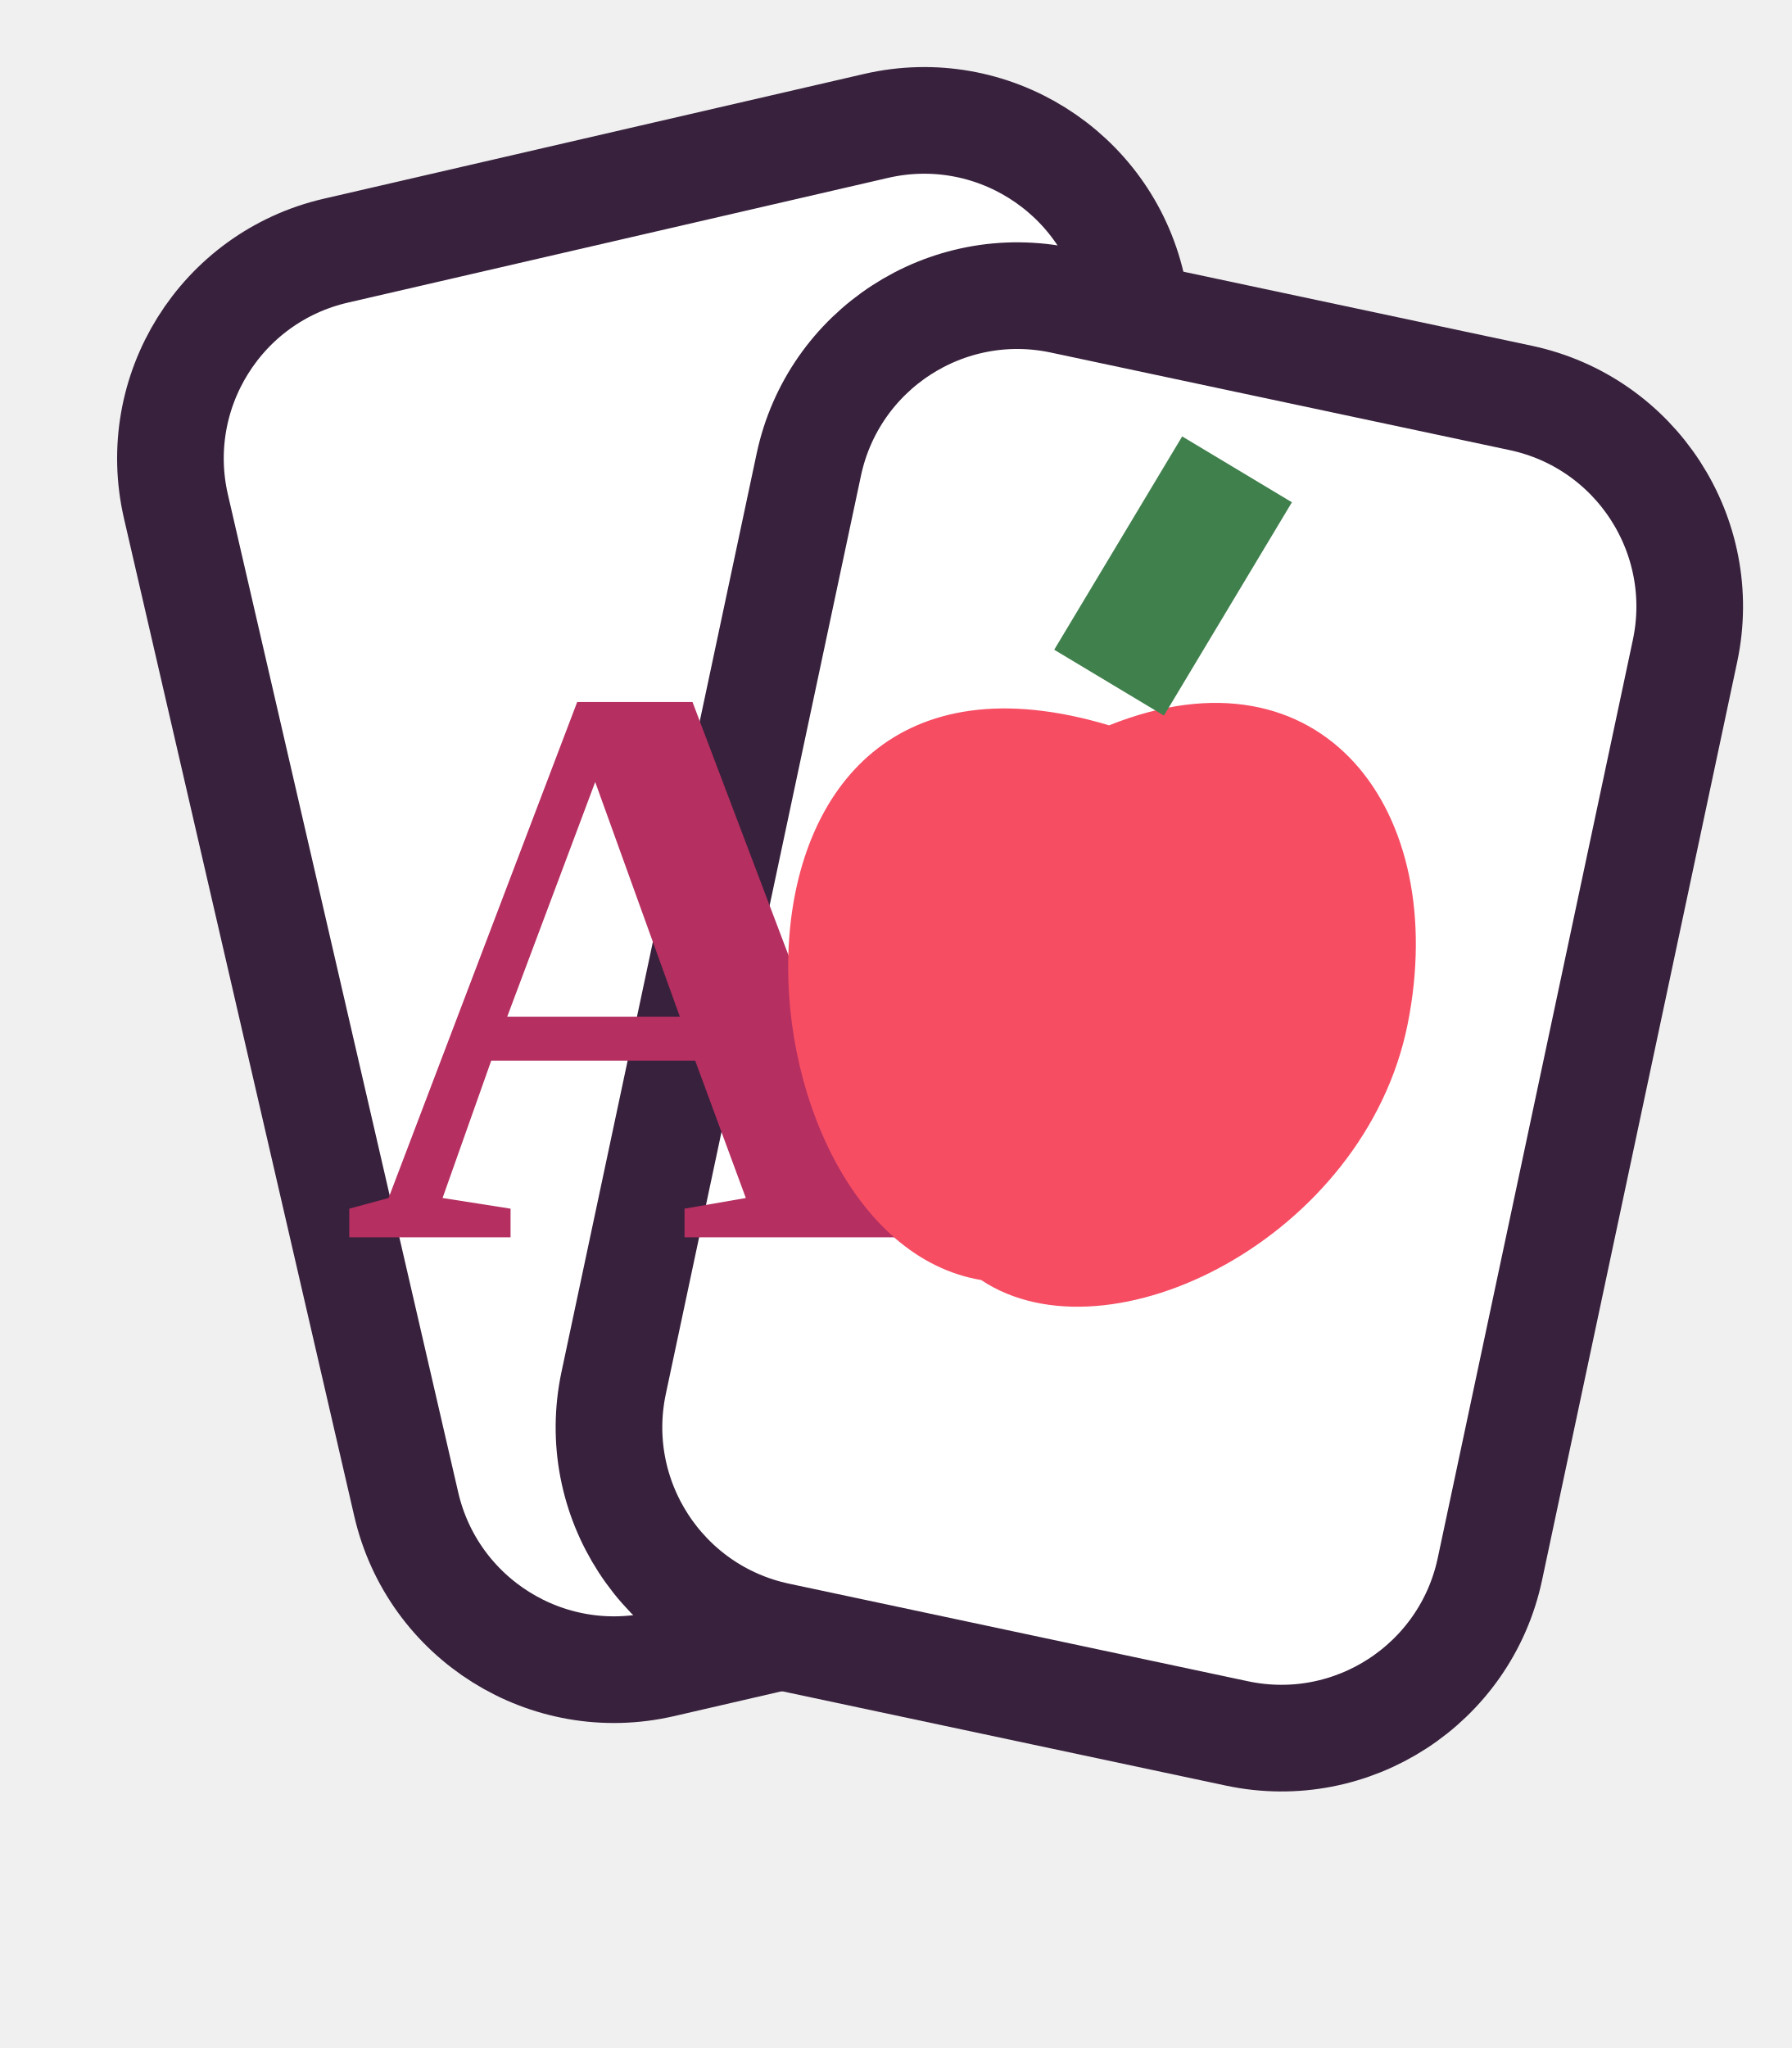
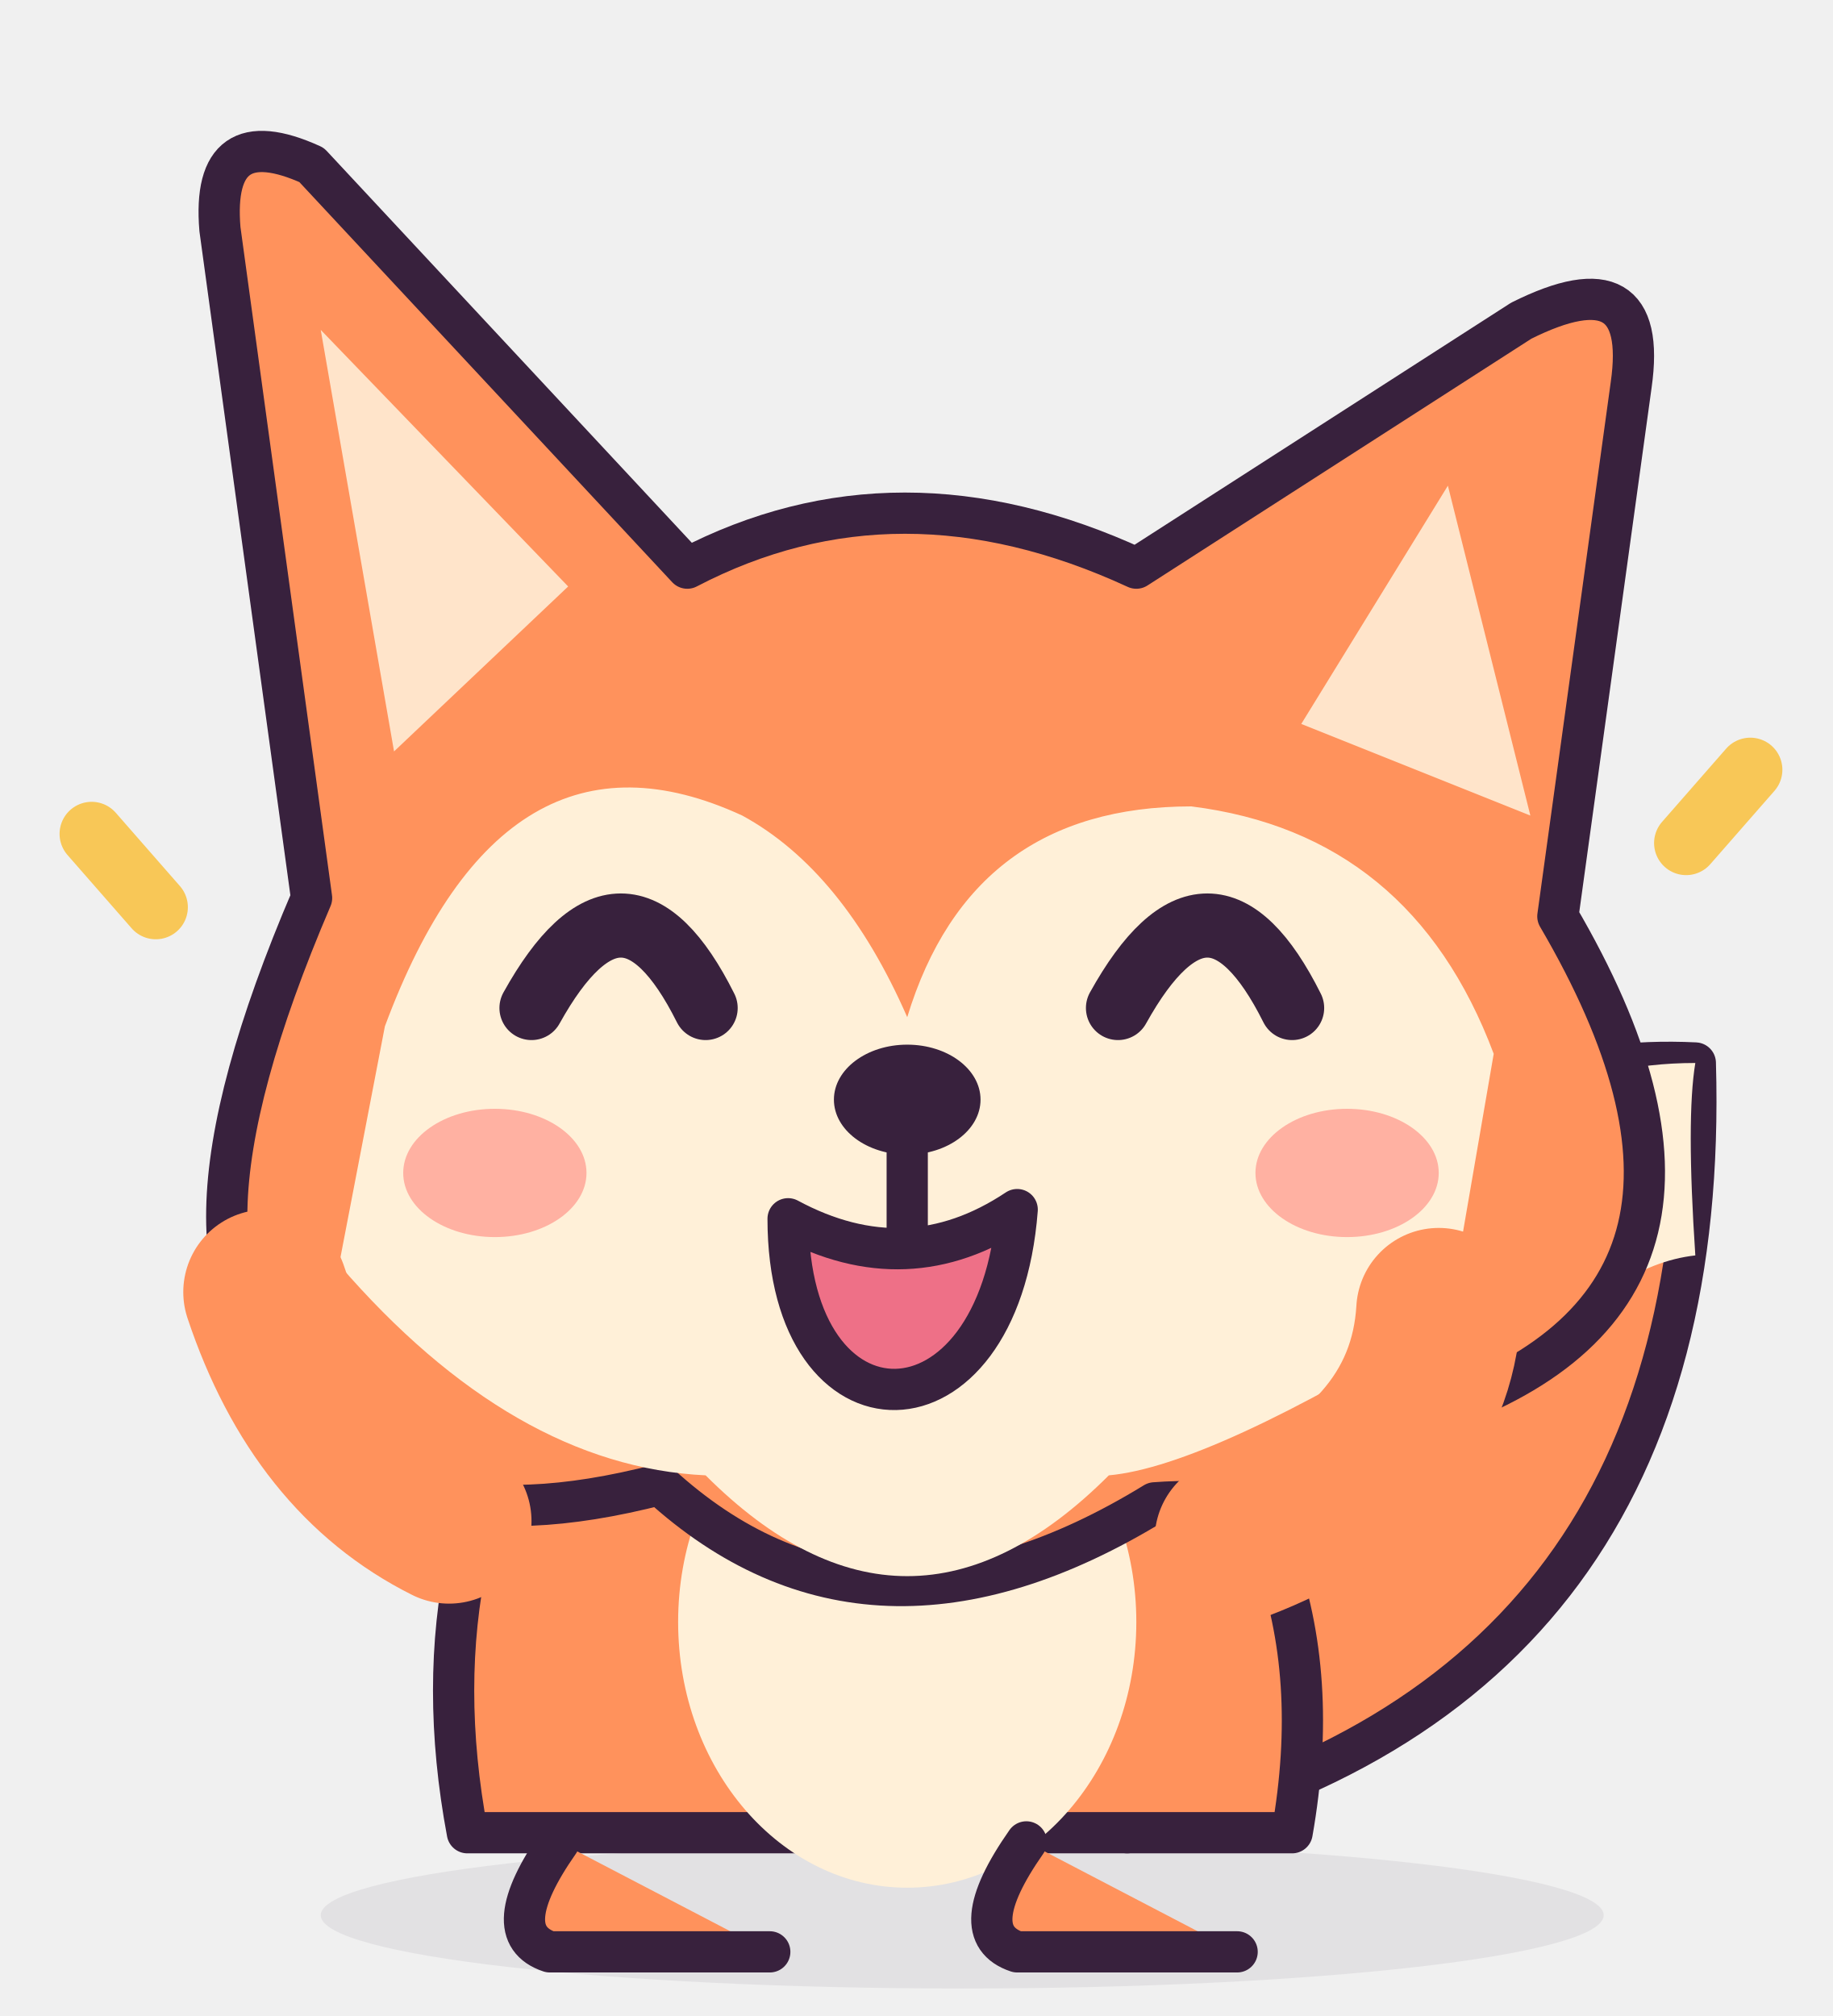
- <svg xmlns="http://www.w3.org/2000/svg" class="brand-mark" viewBox="0 0 42 48" aria-hidden="true">
-   <g stroke="#38213d" stroke-width="2.5">
-     <rect x="3" y="7" width="23" height="34" rx="5" transform="rotate(-13 3 7)" fill="#fff" />
-     <rect x="20" y="6" width="21" height="32" rx="5" transform="rotate(12 20 6)" fill="#fff" />
+ <svg xmlns="http://www.w3.org/2000/svg" class="fox" viewBox="0 0 200 220" fill="none" stroke="#38213d" stroke-width="4.5" stroke-linecap="round" stroke-linejoin="round" aria-hidden="true">
+   <ellipse cx="105" cy="209" rx="70" ry="8" fill="#38213d12" stroke="none" />
+   <path d="M129 168q15-54 56-52 2 69-62 84" fill="#ff925c" />
+   <path d="M167 149q9-11 18-12-1-15 0-21-20 0-32 17Z" fill="#fff0d8" stroke="none" />
+   <path d="M63 144q-18 24-12 56h90q6-34-20-54Z" fill="#ff925c" />
+   <ellipse cx="99" cy="177" rx="25" ry="29" fill="#fff0d8" stroke="none" />
+   <path d="M34 98 24 25q-1-12 10-7l41 44q23-12 49 0l42-27q14-7 12 7l-8 58q24 41-13 54c-6 14-18 9-31 10q-31 19-54-2-31 8-39-12-17-10 1-52Z" fill="#ff925c" />
+   <path d="m35 36 8 46 19-18Zm123 17-16 26 25 10Z" fill="#ffe4ca" stroke="none" />
+   <path d="M42 112q13-35 39-23 11 6 18 22 7-23 31-23 24 3 33 27l-5 29q-26 16-37 17-22 22-44 0-21-1-40-23Z" fill="#fff0d8" stroke="none" />
+   <path d="M58 110q10-18 19 0m45 0q10-18 19 0" stroke-width="7" />
+   <ellipse cx="99" cy="120" rx="8" ry="6" fill="#38213d" stroke="none" />
+   <path d="M86 133q13 7 25-1c-2 26-25 26-25 1Z" fill="#ee7087" />
+   <path d="M99 125v10" />
+   <g fill="#ffb1a2" stroke="none">
+     <ellipse cx="54" cy="128" rx="10" ry="7" />
+     <ellipse cx="147" cy="128" rx="10" ry="7" />
  </g>
-   <text x="8" y="29" fill="#b52f60" font-size="19" font-weight="900">A</text>
-   <path d="M26 17c-10-3-9 12-3 13 3 2 9-1 10-6s-2-9-7-7" fill="#f64d63" />
-   <path d="m26 16 3-5" stroke="#40804d" stroke-width="3" />
+   <path d="M49 166q-14-7-20-25m106 27q21-8 22-25" stroke-width="18" stroke="#ff925c" />
+   <path d="M61 201q-7 10-1 12h24m28-12q-7 10-1 12h24" fill="#ff925c" />
+   <path d="m17 99-7-8m174 1 7-8" stroke="#f8c757" stroke-width="7" />
</svg>
